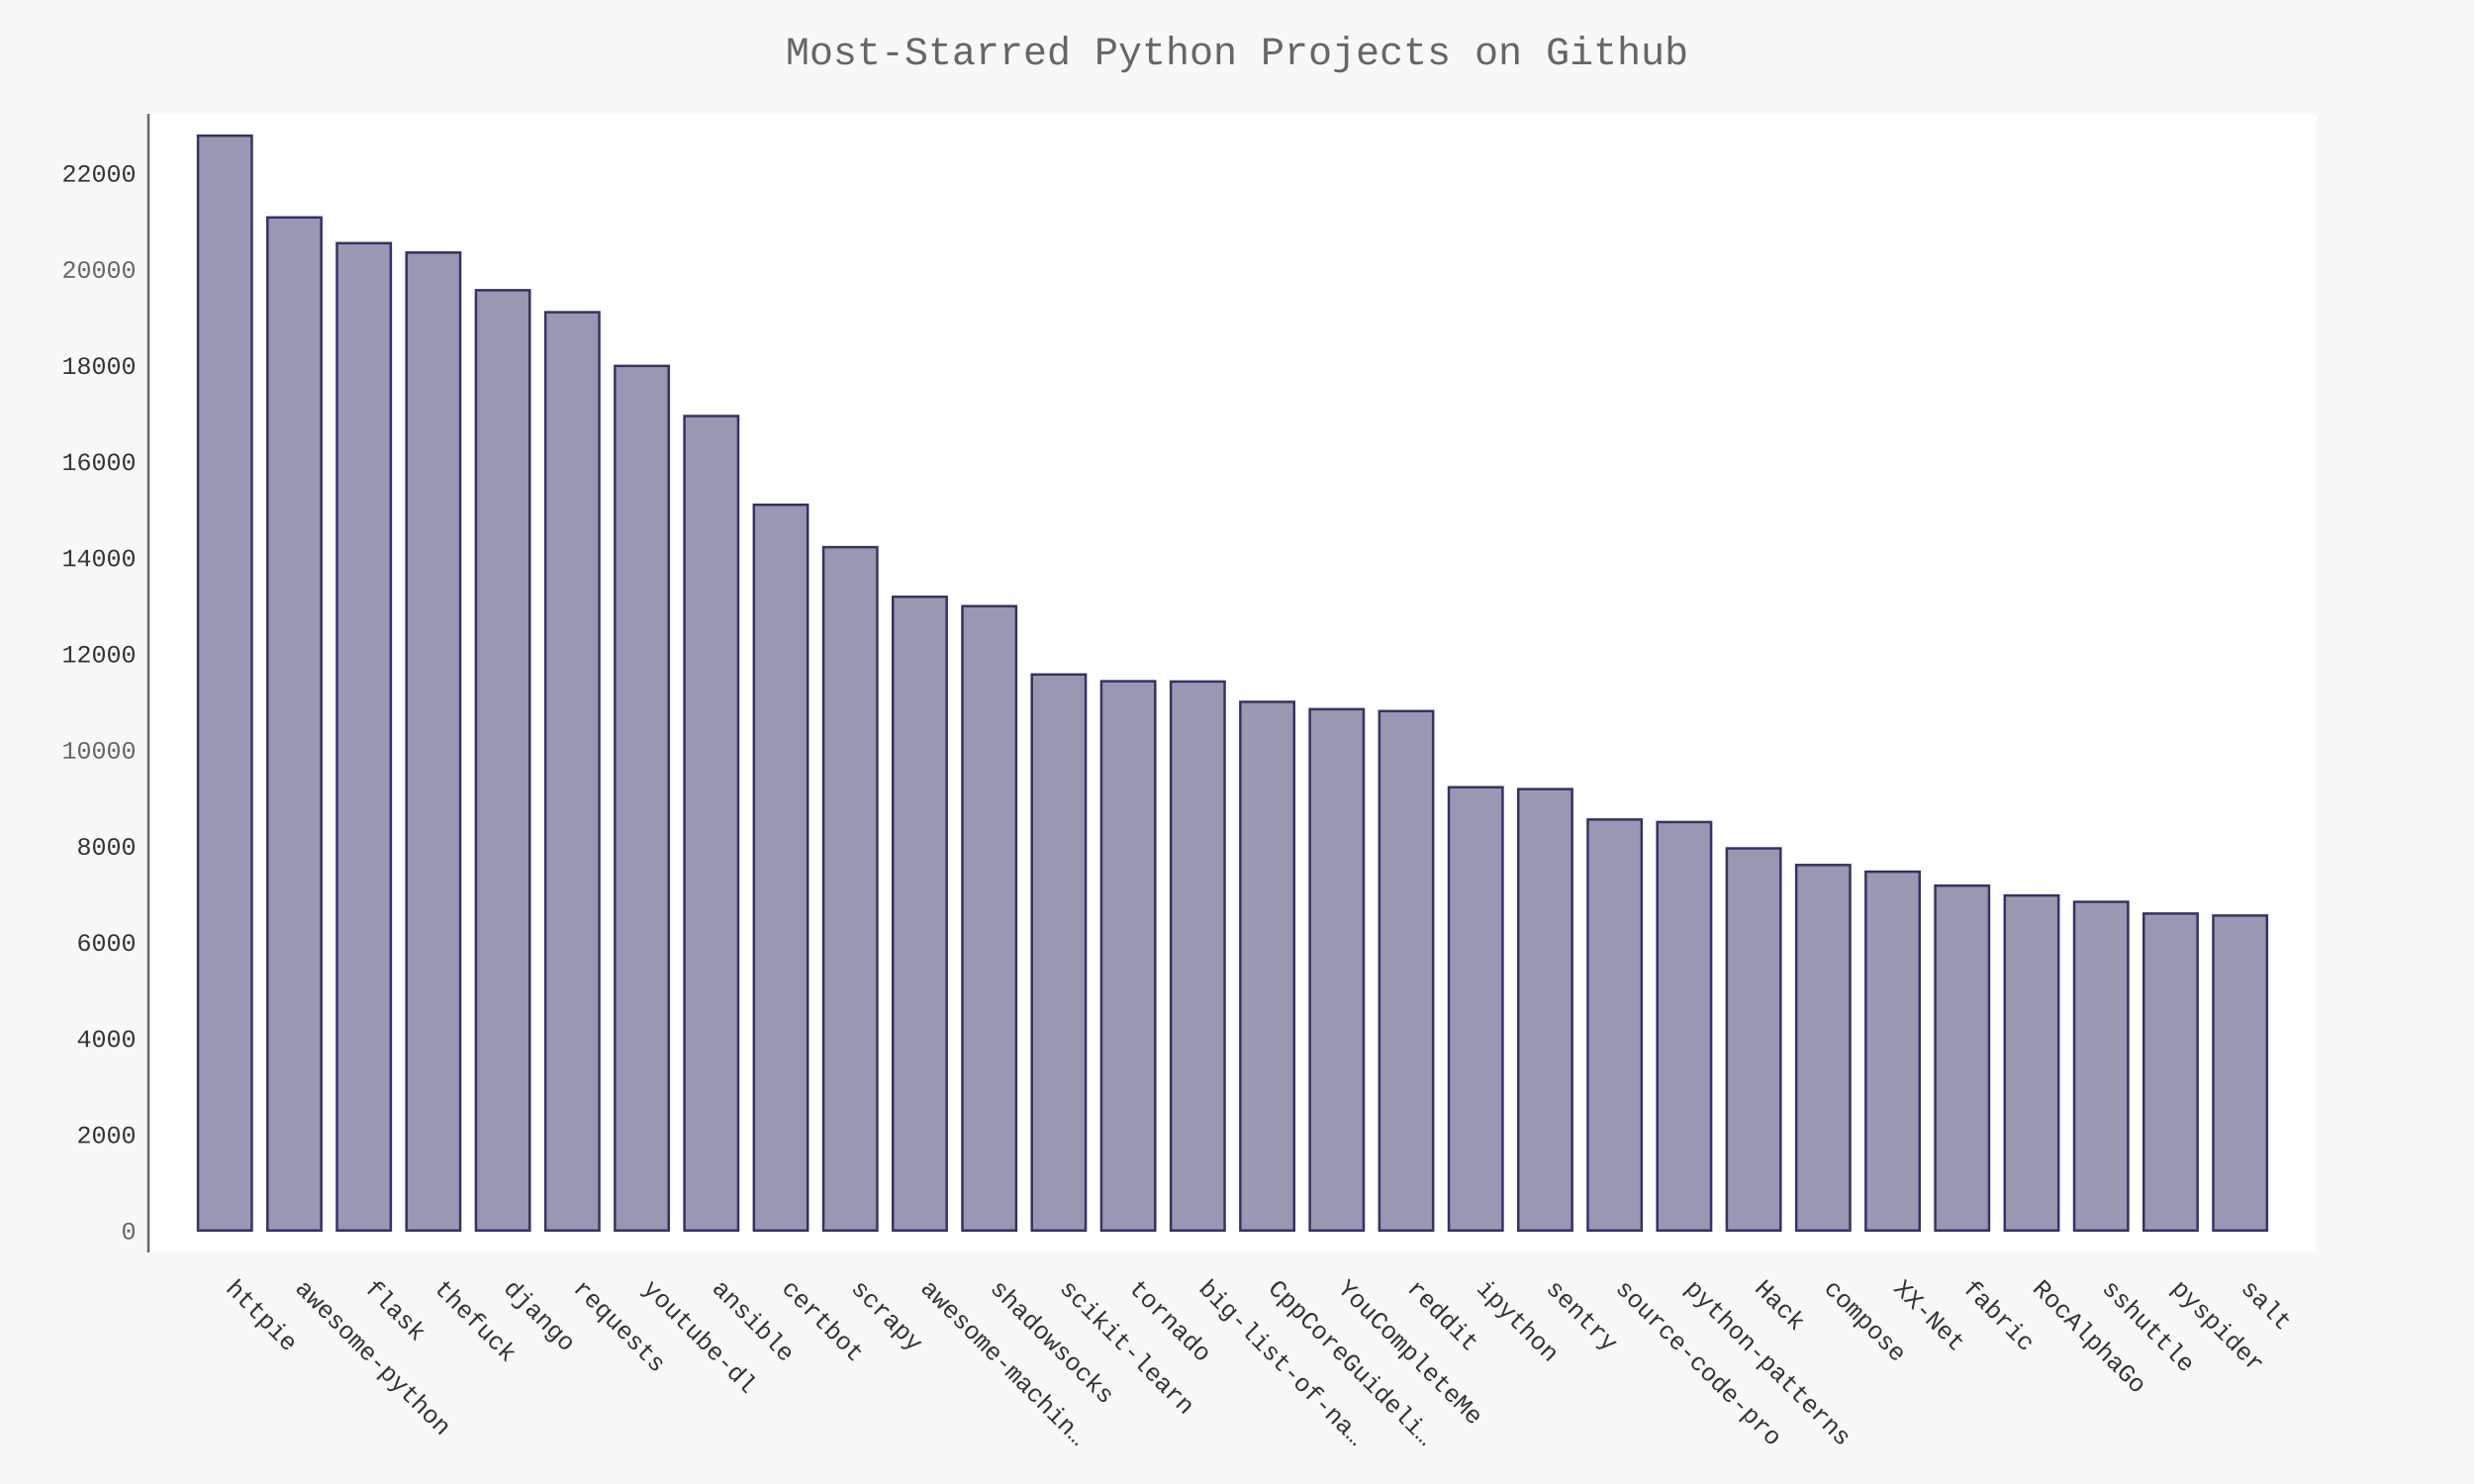
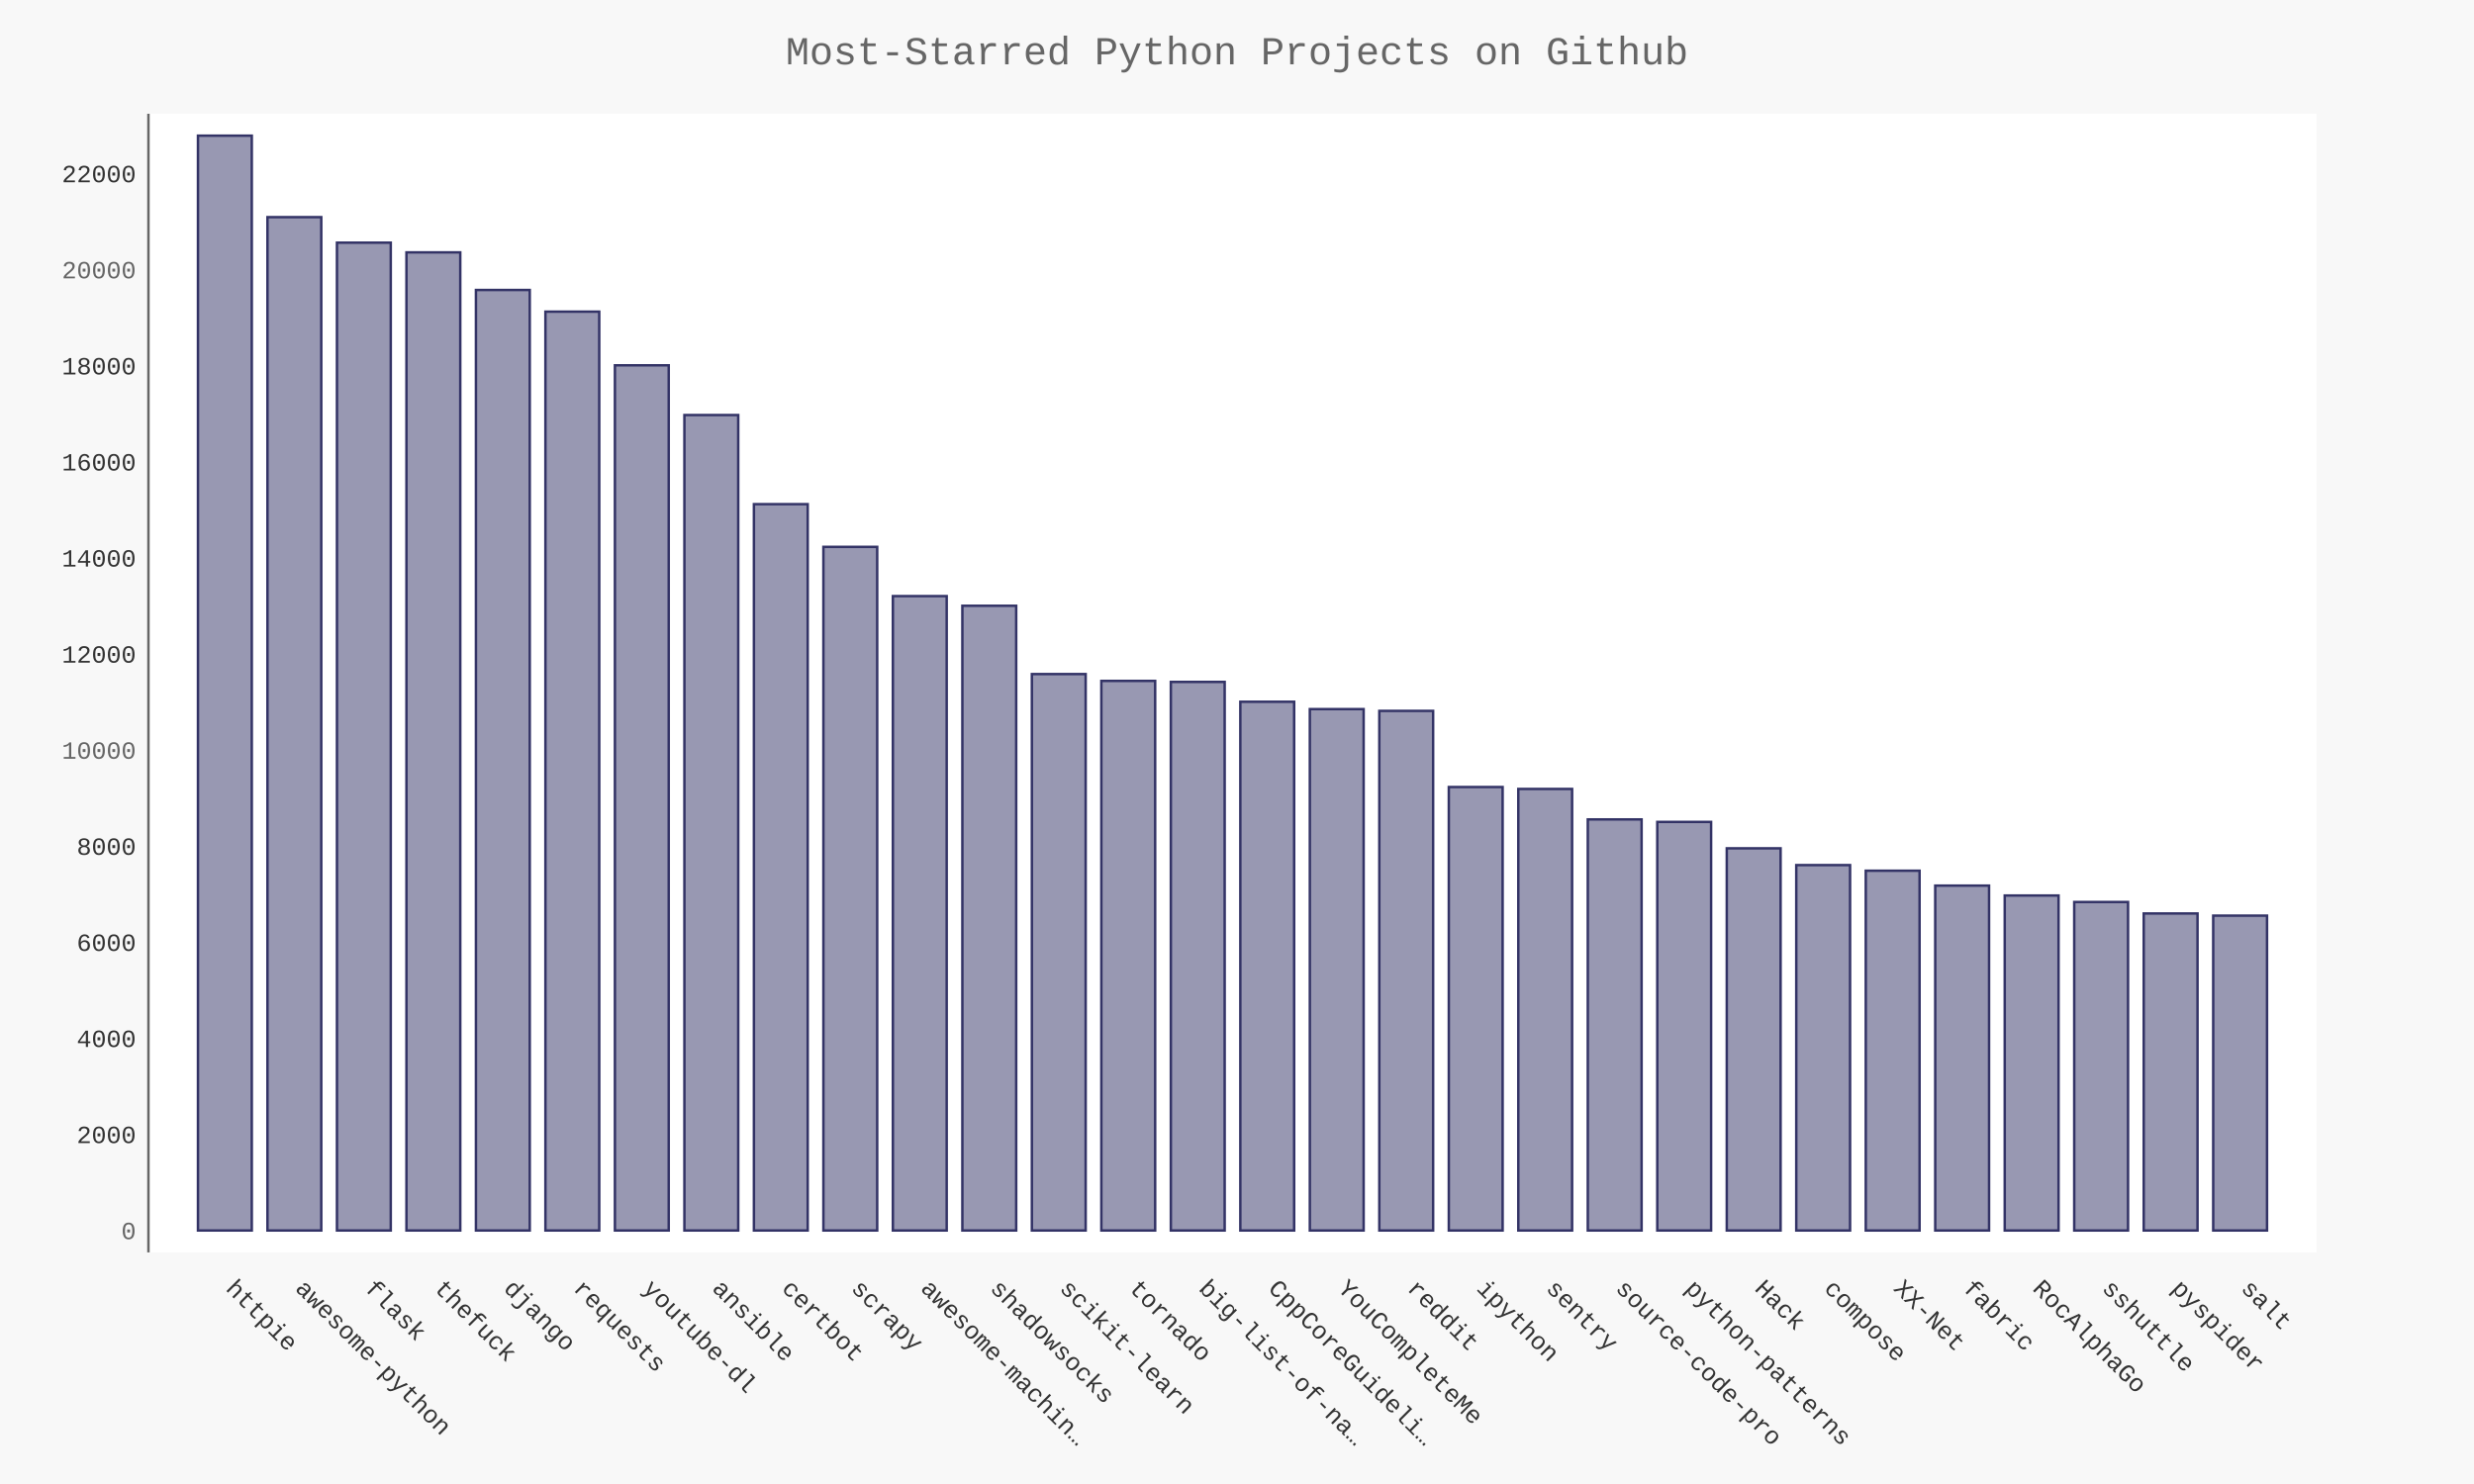
- <svg xmlns="http://www.w3.org/2000/svg" class="pygal-chart" id="chart-926b1347-e1c2-45d1-b298-cb4df4e9b772" viewBox="0 0 1000 600">
+ <svg xmlns="http://www.w3.org/2000/svg" xmlns:xlink="http://www.w3.org/1999/xlink" class="pygal-chart" id="chart-f8072f7b-f436-4508-bd48-342a7fb17809" viewBox="0 0 1000 600">
  <defs>
-     <style type="text/css">#chart-926b1347-e1c2-45d1-b298-cb4df4e9b772{-webkit-user-select:none;-webkit-font-smoothing:antialiased;font-family:Consolas,"Liberation Mono",Menlo,Courier,monospace}#chart-926b1347-e1c2-45d1-b298-cb4df4e9b772 .title{font-family:Consolas,"Liberation Mono",Menlo,Courier,monospace;font-size:16px}#chart-926b1347-e1c2-45d1-b298-cb4df4e9b772 .legends .legend text{font-family:Consolas,"Liberation Mono",Menlo,Courier,monospace;font-size:14px}#chart-926b1347-e1c2-45d1-b298-cb4df4e9b772 .axis text{font-family:Consolas,"Liberation Mono",Menlo,Courier,monospace;font-size:10px}#chart-926b1347-e1c2-45d1-b298-cb4df4e9b772 .axis text.major{font-family:Consolas,"Liberation Mono",Menlo,Courier,monospace;font-size:10px}#chart-926b1347-e1c2-45d1-b298-cb4df4e9b772 .text-overlay text.value{font-family:Consolas,"Liberation Mono",Menlo,Courier,monospace;font-size:16px}#chart-926b1347-e1c2-45d1-b298-cb4df4e9b772 .text-overlay text.label{font-family:Consolas,"Liberation Mono",Menlo,Courier,monospace;font-size:10px}#chart-926b1347-e1c2-45d1-b298-cb4df4e9b772 .tooltip{font-family:Consolas,"Liberation Mono",Menlo,Courier,monospace;font-size:14px}#chart-926b1347-e1c2-45d1-b298-cb4df4e9b772 text.no_data{font-family:Consolas,"Liberation Mono",Menlo,Courier,monospace;font-size:64px}
- #chart-926b1347-e1c2-45d1-b298-cb4df4e9b772{background-color:#f8f8f8}#chart-926b1347-e1c2-45d1-b298-cb4df4e9b772 path,#chart-926b1347-e1c2-45d1-b298-cb4df4e9b772 line,#chart-926b1347-e1c2-45d1-b298-cb4df4e9b772 rect,#chart-926b1347-e1c2-45d1-b298-cb4df4e9b772 circle{-webkit-transition:250ms ease-in;-moz-transition:250ms ease-in;transition:250ms ease-in}#chart-926b1347-e1c2-45d1-b298-cb4df4e9b772 .graph &gt; .background{fill:#f8f8f8}#chart-926b1347-e1c2-45d1-b298-cb4df4e9b772 .plot &gt; .background{fill:#ffffff}#chart-926b1347-e1c2-45d1-b298-cb4df4e9b772 .graph{fill:#333}#chart-926b1347-e1c2-45d1-b298-cb4df4e9b772 text.no_data{fill:#666}#chart-926b1347-e1c2-45d1-b298-cb4df4e9b772 .title{fill:#666}#chart-926b1347-e1c2-45d1-b298-cb4df4e9b772 .legends .legend text{fill:#333}#chart-926b1347-e1c2-45d1-b298-cb4df4e9b772 .legends .legend:hover text{fill:#666}#chart-926b1347-e1c2-45d1-b298-cb4df4e9b772 .axis .line{stroke:#666}#chart-926b1347-e1c2-45d1-b298-cb4df4e9b772 .axis .guide.line{stroke:rgba(0,0,0,0.5)}#chart-926b1347-e1c2-45d1-b298-cb4df4e9b772 .axis .major.line{stroke:#333}#chart-926b1347-e1c2-45d1-b298-cb4df4e9b772 .axis text.major{fill:#666}#chart-926b1347-e1c2-45d1-b298-cb4df4e9b772 .axis.y .guides:hover .guide.line,#chart-926b1347-e1c2-45d1-b298-cb4df4e9b772 .line-graph .axis.x .guides:hover .guide.line,#chart-926b1347-e1c2-45d1-b298-cb4df4e9b772 .stackedline-graph .axis.x .guides:hover .guide.line,#chart-926b1347-e1c2-45d1-b298-cb4df4e9b772 .xy-graph .axis.x .guides:hover .guide.line{stroke:#666}#chart-926b1347-e1c2-45d1-b298-cb4df4e9b772 .axis .guides:hover text{fill:#666}#chart-926b1347-e1c2-45d1-b298-cb4df4e9b772 .reactive{fill-opacity:.5}#chart-926b1347-e1c2-45d1-b298-cb4df4e9b772 .ci{stroke:#333}#chart-926b1347-e1c2-45d1-b298-cb4df4e9b772 .reactive.active,#chart-926b1347-e1c2-45d1-b298-cb4df4e9b772 .active .reactive{fill-opacity:.9;stroke-width:4}#chart-926b1347-e1c2-45d1-b298-cb4df4e9b772 .ci .reactive.active{stroke-width:1.5}#chart-926b1347-e1c2-45d1-b298-cb4df4e9b772 .series text{fill:#666}#chart-926b1347-e1c2-45d1-b298-cb4df4e9b772 .tooltip rect{fill:#ffffff;stroke:#666;-webkit-transition:opacity 250ms ease-in;-moz-transition:opacity 250ms ease-in;transition:opacity 250ms ease-in}#chart-926b1347-e1c2-45d1-b298-cb4df4e9b772 .tooltip .label{fill:#333}#chart-926b1347-e1c2-45d1-b298-cb4df4e9b772 .tooltip .label{fill:#333}#chart-926b1347-e1c2-45d1-b298-cb4df4e9b772 .tooltip .legend{font-size:.8em;fill:rgba(0,0,0,0.5)}#chart-926b1347-e1c2-45d1-b298-cb4df4e9b772 .tooltip .x_label{font-size:.6em;fill:#666}#chart-926b1347-e1c2-45d1-b298-cb4df4e9b772 .tooltip .xlink{font-size:.5em;text-decoration:underline}#chart-926b1347-e1c2-45d1-b298-cb4df4e9b772 .tooltip .value{font-size:1.5em}#chart-926b1347-e1c2-45d1-b298-cb4df4e9b772 .bound{font-size:.5em}#chart-926b1347-e1c2-45d1-b298-cb4df4e9b772 .max-value{font-size:.75em;fill:rgba(0,0,0,0.5)}#chart-926b1347-e1c2-45d1-b298-cb4df4e9b772 .map-element{fill:#ffffff;stroke:rgba(0,0,0,0.5) !important}#chart-926b1347-e1c2-45d1-b298-cb4df4e9b772 .map-element .reactive{fill-opacity:inherit}#chart-926b1347-e1c2-45d1-b298-cb4df4e9b772 .color-0,#chart-926b1347-e1c2-45d1-b298-cb4df4e9b772 .color-0 a:visited{stroke:#333366;fill:#333366}#chart-926b1347-e1c2-45d1-b298-cb4df4e9b772 .text-overlay .color-0 text{fill:black}
- #chart-926b1347-e1c2-45d1-b298-cb4df4e9b772 text.no_data{text-anchor:middle}#chart-926b1347-e1c2-45d1-b298-cb4df4e9b772 .guide.line{fill:none}#chart-926b1347-e1c2-45d1-b298-cb4df4e9b772 .centered{text-anchor:middle}#chart-926b1347-e1c2-45d1-b298-cb4df4e9b772 .title{text-anchor:middle}#chart-926b1347-e1c2-45d1-b298-cb4df4e9b772 .legends .legend text{fill-opacity:1}#chart-926b1347-e1c2-45d1-b298-cb4df4e9b772 .axis.x text{text-anchor:middle}#chart-926b1347-e1c2-45d1-b298-cb4df4e9b772 .axis.x:not(.web) text[transform]{text-anchor:start}#chart-926b1347-e1c2-45d1-b298-cb4df4e9b772 .axis.x:not(.web) text[transform].backwards{text-anchor:end}#chart-926b1347-e1c2-45d1-b298-cb4df4e9b772 .axis.y text{text-anchor:end}#chart-926b1347-e1c2-45d1-b298-cb4df4e9b772 .axis.y text[transform].backwards{text-anchor:start}#chart-926b1347-e1c2-45d1-b298-cb4df4e9b772 .axis.y2 text{text-anchor:start}#chart-926b1347-e1c2-45d1-b298-cb4df4e9b772 .axis.y2 text[transform].backwards{text-anchor:end}#chart-926b1347-e1c2-45d1-b298-cb4df4e9b772 .axis .guide.line{stroke-dasharray:4,4}#chart-926b1347-e1c2-45d1-b298-cb4df4e9b772 .axis .major.guide.line{stroke-dasharray:6,6}#chart-926b1347-e1c2-45d1-b298-cb4df4e9b772 .horizontal .axis.y .guide.line,#chart-926b1347-e1c2-45d1-b298-cb4df4e9b772 .horizontal .axis.y2 .guide.line,#chart-926b1347-e1c2-45d1-b298-cb4df4e9b772 .vertical .axis.x .guide.line{opacity:0}#chart-926b1347-e1c2-45d1-b298-cb4df4e9b772 .horizontal .axis.always_show .guide.line,#chart-926b1347-e1c2-45d1-b298-cb4df4e9b772 .vertical .axis.always_show .guide.line{opacity:1 !important}#chart-926b1347-e1c2-45d1-b298-cb4df4e9b772 .axis.y .guides:hover .guide.line,#chart-926b1347-e1c2-45d1-b298-cb4df4e9b772 .axis.y2 .guides:hover .guide.line,#chart-926b1347-e1c2-45d1-b298-cb4df4e9b772 .axis.x .guides:hover .guide.line{opacity:1}#chart-926b1347-e1c2-45d1-b298-cb4df4e9b772 .axis .guides:hover text{opacity:1}#chart-926b1347-e1c2-45d1-b298-cb4df4e9b772 .nofill{fill:none}#chart-926b1347-e1c2-45d1-b298-cb4df4e9b772 .subtle-fill{fill-opacity:.2}#chart-926b1347-e1c2-45d1-b298-cb4df4e9b772 .dot{stroke-width:1px;fill-opacity:1}#chart-926b1347-e1c2-45d1-b298-cb4df4e9b772 .dot.active{stroke-width:5px}#chart-926b1347-e1c2-45d1-b298-cb4df4e9b772 .dot.negative{fill:transparent}#chart-926b1347-e1c2-45d1-b298-cb4df4e9b772 text,#chart-926b1347-e1c2-45d1-b298-cb4df4e9b772 tspan{stroke:none !important}#chart-926b1347-e1c2-45d1-b298-cb4df4e9b772 .series text.active{opacity:1}#chart-926b1347-e1c2-45d1-b298-cb4df4e9b772 .tooltip rect{fill-opacity:.95;stroke-width:.5}#chart-926b1347-e1c2-45d1-b298-cb4df4e9b772 .tooltip text{fill-opacity:1}#chart-926b1347-e1c2-45d1-b298-cb4df4e9b772 .showable{visibility:hidden}#chart-926b1347-e1c2-45d1-b298-cb4df4e9b772 .showable.shown{visibility:visible}#chart-926b1347-e1c2-45d1-b298-cb4df4e9b772 .gauge-background{fill:rgba(229,229,229,1);stroke:none}#chart-926b1347-e1c2-45d1-b298-cb4df4e9b772 .bg-lines{stroke:#f8f8f8;stroke-width:2px}</style>
+     <style type="text/css">#chart-f8072f7b-f436-4508-bd48-342a7fb17809{-webkit-user-select:none;-webkit-font-smoothing:antialiased;font-family:Consolas,"Liberation Mono",Menlo,Courier,monospace}#chart-f8072f7b-f436-4508-bd48-342a7fb17809 .title{font-family:Consolas,"Liberation Mono",Menlo,Courier,monospace;font-size:16px}#chart-f8072f7b-f436-4508-bd48-342a7fb17809 .legends .legend text{font-family:Consolas,"Liberation Mono",Menlo,Courier,monospace;font-size:14px}#chart-f8072f7b-f436-4508-bd48-342a7fb17809 .axis text{font-family:Consolas,"Liberation Mono",Menlo,Courier,monospace;font-size:10px}#chart-f8072f7b-f436-4508-bd48-342a7fb17809 .axis text.major{font-family:Consolas,"Liberation Mono",Menlo,Courier,monospace;font-size:10px}#chart-f8072f7b-f436-4508-bd48-342a7fb17809 .text-overlay text.value{font-family:Consolas,"Liberation Mono",Menlo,Courier,monospace;font-size:16px}#chart-f8072f7b-f436-4508-bd48-342a7fb17809 .text-overlay text.label{font-family:Consolas,"Liberation Mono",Menlo,Courier,monospace;font-size:10px}#chart-f8072f7b-f436-4508-bd48-342a7fb17809 .tooltip{font-family:Consolas,"Liberation Mono",Menlo,Courier,monospace;font-size:14px}#chart-f8072f7b-f436-4508-bd48-342a7fb17809 text.no_data{font-family:Consolas,"Liberation Mono",Menlo,Courier,monospace;font-size:64px}
+ #chart-f8072f7b-f436-4508-bd48-342a7fb17809{background-color:#f8f8f8}#chart-f8072f7b-f436-4508-bd48-342a7fb17809 path,#chart-f8072f7b-f436-4508-bd48-342a7fb17809 line,#chart-f8072f7b-f436-4508-bd48-342a7fb17809 rect,#chart-f8072f7b-f436-4508-bd48-342a7fb17809 circle{-webkit-transition:250ms ease-in;-moz-transition:250ms ease-in;transition:250ms ease-in}#chart-f8072f7b-f436-4508-bd48-342a7fb17809 .graph &gt; .background{fill:#f8f8f8}#chart-f8072f7b-f436-4508-bd48-342a7fb17809 .plot &gt; .background{fill:#ffffff}#chart-f8072f7b-f436-4508-bd48-342a7fb17809 .graph{fill:#333}#chart-f8072f7b-f436-4508-bd48-342a7fb17809 text.no_data{fill:#666}#chart-f8072f7b-f436-4508-bd48-342a7fb17809 .title{fill:#666}#chart-f8072f7b-f436-4508-bd48-342a7fb17809 .legends .legend text{fill:#333}#chart-f8072f7b-f436-4508-bd48-342a7fb17809 .legends .legend:hover text{fill:#666}#chart-f8072f7b-f436-4508-bd48-342a7fb17809 .axis .line{stroke:#666}#chart-f8072f7b-f436-4508-bd48-342a7fb17809 .axis .guide.line{stroke:rgba(0,0,0,0.5)}#chart-f8072f7b-f436-4508-bd48-342a7fb17809 .axis .major.line{stroke:#333}#chart-f8072f7b-f436-4508-bd48-342a7fb17809 .axis text.major{fill:#666}#chart-f8072f7b-f436-4508-bd48-342a7fb17809 .axis.y .guides:hover .guide.line,#chart-f8072f7b-f436-4508-bd48-342a7fb17809 .line-graph .axis.x .guides:hover .guide.line,#chart-f8072f7b-f436-4508-bd48-342a7fb17809 .stackedline-graph .axis.x .guides:hover .guide.line,#chart-f8072f7b-f436-4508-bd48-342a7fb17809 .xy-graph .axis.x .guides:hover .guide.line{stroke:#666}#chart-f8072f7b-f436-4508-bd48-342a7fb17809 .axis .guides:hover text{fill:#666}#chart-f8072f7b-f436-4508-bd48-342a7fb17809 .reactive{fill-opacity:.5}#chart-f8072f7b-f436-4508-bd48-342a7fb17809 .ci{stroke:#333}#chart-f8072f7b-f436-4508-bd48-342a7fb17809 .reactive.active,#chart-f8072f7b-f436-4508-bd48-342a7fb17809 .active .reactive{fill-opacity:.9;stroke-width:4}#chart-f8072f7b-f436-4508-bd48-342a7fb17809 .ci .reactive.active{stroke-width:1.5}#chart-f8072f7b-f436-4508-bd48-342a7fb17809 .series text{fill:#666}#chart-f8072f7b-f436-4508-bd48-342a7fb17809 .tooltip rect{fill:#ffffff;stroke:#666;-webkit-transition:opacity 250ms ease-in;-moz-transition:opacity 250ms ease-in;transition:opacity 250ms ease-in}#chart-f8072f7b-f436-4508-bd48-342a7fb17809 .tooltip .label{fill:#333}#chart-f8072f7b-f436-4508-bd48-342a7fb17809 .tooltip .label{fill:#333}#chart-f8072f7b-f436-4508-bd48-342a7fb17809 .tooltip .legend{font-size:.8em;fill:rgba(0,0,0,0.5)}#chart-f8072f7b-f436-4508-bd48-342a7fb17809 .tooltip .x_label{font-size:.6em;fill:#666}#chart-f8072f7b-f436-4508-bd48-342a7fb17809 .tooltip .xlink{font-size:.5em;text-decoration:underline}#chart-f8072f7b-f436-4508-bd48-342a7fb17809 .tooltip .value{font-size:1.5em}#chart-f8072f7b-f436-4508-bd48-342a7fb17809 .bound{font-size:.5em}#chart-f8072f7b-f436-4508-bd48-342a7fb17809 .max-value{font-size:.75em;fill:rgba(0,0,0,0.5)}#chart-f8072f7b-f436-4508-bd48-342a7fb17809 .map-element{fill:#ffffff;stroke:rgba(0,0,0,0.5) !important}#chart-f8072f7b-f436-4508-bd48-342a7fb17809 .map-element .reactive{fill-opacity:inherit}#chart-f8072f7b-f436-4508-bd48-342a7fb17809 .color-0,#chart-f8072f7b-f436-4508-bd48-342a7fb17809 .color-0 a:visited{stroke:#333366;fill:#333366}#chart-f8072f7b-f436-4508-bd48-342a7fb17809 .text-overlay .color-0 text{fill:black}
+ #chart-f8072f7b-f436-4508-bd48-342a7fb17809 text.no_data{text-anchor:middle}#chart-f8072f7b-f436-4508-bd48-342a7fb17809 .guide.line{fill:none}#chart-f8072f7b-f436-4508-bd48-342a7fb17809 .centered{text-anchor:middle}#chart-f8072f7b-f436-4508-bd48-342a7fb17809 .title{text-anchor:middle}#chart-f8072f7b-f436-4508-bd48-342a7fb17809 .legends .legend text{fill-opacity:1}#chart-f8072f7b-f436-4508-bd48-342a7fb17809 .axis.x text{text-anchor:middle}#chart-f8072f7b-f436-4508-bd48-342a7fb17809 .axis.x:not(.web) text[transform]{text-anchor:start}#chart-f8072f7b-f436-4508-bd48-342a7fb17809 .axis.x:not(.web) text[transform].backwards{text-anchor:end}#chart-f8072f7b-f436-4508-bd48-342a7fb17809 .axis.y text{text-anchor:end}#chart-f8072f7b-f436-4508-bd48-342a7fb17809 .axis.y text[transform].backwards{text-anchor:start}#chart-f8072f7b-f436-4508-bd48-342a7fb17809 .axis.y2 text{text-anchor:start}#chart-f8072f7b-f436-4508-bd48-342a7fb17809 .axis.y2 text[transform].backwards{text-anchor:end}#chart-f8072f7b-f436-4508-bd48-342a7fb17809 .axis .guide.line{stroke-dasharray:4,4}#chart-f8072f7b-f436-4508-bd48-342a7fb17809 .axis .major.guide.line{stroke-dasharray:6,6}#chart-f8072f7b-f436-4508-bd48-342a7fb17809 .horizontal .axis.y .guide.line,#chart-f8072f7b-f436-4508-bd48-342a7fb17809 .horizontal .axis.y2 .guide.line,#chart-f8072f7b-f436-4508-bd48-342a7fb17809 .vertical .axis.x .guide.line{opacity:0}#chart-f8072f7b-f436-4508-bd48-342a7fb17809 .horizontal .axis.always_show .guide.line,#chart-f8072f7b-f436-4508-bd48-342a7fb17809 .vertical .axis.always_show .guide.line{opacity:1 !important}#chart-f8072f7b-f436-4508-bd48-342a7fb17809 .axis.y .guides:hover .guide.line,#chart-f8072f7b-f436-4508-bd48-342a7fb17809 .axis.y2 .guides:hover .guide.line,#chart-f8072f7b-f436-4508-bd48-342a7fb17809 .axis.x .guides:hover .guide.line{opacity:1}#chart-f8072f7b-f436-4508-bd48-342a7fb17809 .axis .guides:hover text{opacity:1}#chart-f8072f7b-f436-4508-bd48-342a7fb17809 .nofill{fill:none}#chart-f8072f7b-f436-4508-bd48-342a7fb17809 .subtle-fill{fill-opacity:.2}#chart-f8072f7b-f436-4508-bd48-342a7fb17809 .dot{stroke-width:1px;fill-opacity:1}#chart-f8072f7b-f436-4508-bd48-342a7fb17809 .dot.active{stroke-width:5px}#chart-f8072f7b-f436-4508-bd48-342a7fb17809 .dot.negative{fill:transparent}#chart-f8072f7b-f436-4508-bd48-342a7fb17809 text,#chart-f8072f7b-f436-4508-bd48-342a7fb17809 tspan{stroke:none !important}#chart-f8072f7b-f436-4508-bd48-342a7fb17809 .series text.active{opacity:1}#chart-f8072f7b-f436-4508-bd48-342a7fb17809 .tooltip rect{fill-opacity:.95;stroke-width:.5}#chart-f8072f7b-f436-4508-bd48-342a7fb17809 .tooltip text{fill-opacity:1}#chart-f8072f7b-f436-4508-bd48-342a7fb17809 .showable{visibility:hidden}#chart-f8072f7b-f436-4508-bd48-342a7fb17809 .showable.shown{visibility:visible}#chart-f8072f7b-f436-4508-bd48-342a7fb17809 .gauge-background{fill:rgba(229,229,229,1);stroke:none}#chart-f8072f7b-f436-4508-bd48-342a7fb17809 .bg-lines{stroke:#f8f8f8;stroke-width:2px}</style>
  </defs>
  <g class="graph bar-graph vertical">
    <rect class="background" height="600" width="1000" x="0" y="0" />
    <g class="plot" transform="translate(60, 46)">
      <rect class="background" height="460.36" width="876.36" x="0" y="0" />
      <g class="axis y">
        <g class="guides">
          <text class="major" x="-5" y="455.007">0</text>
        </g>
        <g class="guides">
-           <text class="" x="-5" y="416.139">2000</text>
-         </g>
-         <g class="guides">
-           <text class="" x="-5" y="377.27">4000</text>
-         </g>
-         <g class="guides">
-           <text class="" x="-5" y="338.402">6000</text>
-         </g>
-         <g class="guides">
-           <text class="" x="-5" y="299.533">8000</text>
-         </g>
-         <g class="guides">
-           <text class="major" x="-5" y="260.665">10000</text>
-         </g>
-         <g class="guides">
-           <text class="" x="-5" y="221.796">12000</text>
-         </g>
-         <g class="guides">
-           <text class="" x="-5" y="182.928">14000</text>
-         </g>
-         <g class="guides">
-           <text class="" x="-5" y="144.059">16000</text>
-         </g>
-         <g class="guides">
-           <text class="" x="-5" y="105.191">18000</text>
-         </g>
-         <g class="guides">
-           <text class="major" x="-5" y="66.322">20000</text>
-         </g>
-         <g class="guides">
-           <text class="" x="-5" y="27.454">22000</text>
+           <text class="" x="-5" y="416.159">2000</text>
+         </g>
+         <g class="guides">
+           <text class="" x="-5" y="377.311">4000</text>
+         </g>
+         <g class="guides">
+           <text class="" x="-5" y="338.463">6000</text>
+         </g>
+         <g class="guides">
+           <text class="" x="-5" y="299.615">8000</text>
+         </g>
+         <g class="guides">
+           <text class="major" x="-5" y="260.767">10000</text>
+         </g>
+         <g class="guides">
+           <text class="" x="-5" y="221.919">12000</text>
+         </g>
+         <g class="guides">
+           <text class="" x="-5" y="183.071">14000</text>
+         </g>
+         <g class="guides">
+           <text class="" x="-5" y="144.223">16000</text>
+         </g>
+         <g class="guides">
+           <text class="" x="-5" y="105.375">18000</text>
+         </g>
+         <g class="guides">
+           <text class="major" x="-5" y="66.527">20000</text>
+         </g>
+         <g class="guides">
+           <text class="" x="-5" y="27.679">22000</text>
        </g>
      </g>
      <g class="axis x">
        <path class="line" d="M0 0 v460.36" />
        <g class="guides">
          <path class="guide line" d="M30.897 0 v460.36" />
          <text class="" transform="rotate(45 30.89732 475.3604)" x="30.897" y="475.36">httpie</text>
        </g>
        <g class="guides">
          <path class="guide line" d="M58.986 0 v460.36" />
          <text class="" transform="rotate(45 58.9858 475.3604)" x="58.986" y="475.36">awesome-python</text>
        </g>
        <g class="guides">
          <path class="guide line" d="M87.074 0 v460.36" />
          <text class="" transform="rotate(45 87.07427 475.3604)" x="87.074" y="475.36">flask</text>
        </g>
        <g class="guides">
          <path class="guide line" d="M115.163 0 v460.36" />
          <text class="" transform="rotate(45 115.1627 475.3604)" x="115.163" y="475.36">thefuck</text>
        </g>
        <g class="guides">
          <path class="guide line" d="M143.251 0 v460.36" />
          <text class="" transform="rotate(45 143.2512 475.3604)" x="143.251" y="475.36">django</text>
        </g>
        <g class="guides">
          <path class="guide line" d="M171.34 0 v460.36" />
          <text class="" transform="rotate(45 171.3397 475.3604)" x="171.34" y="475.36">requests</text>
        </g>
        <g class="guides">
          <path class="guide line" d="M199.428 0 v460.36" />
          <text class="" transform="rotate(45 199.4282 475.3604)" x="199.428" y="475.36">youtube-dl</text>
        </g>
        <g class="guides">
          <path class="guide line" d="M227.517 0 v460.36" />
          <text class="" transform="rotate(45 227.5166 475.3604)" x="227.517" y="475.36">ansible</text>
        </g>
        <g class="guides">
          <path class="guide line" d="M255.605 0 v460.36" />
          <text class="" transform="rotate(45 255.6051 475.3604)" x="255.605" y="475.36">certbot</text>
        </g>
        <g class="guides">
          <path class="guide line" d="M283.694 0 v460.36" />
          <text class="" transform="rotate(45 283.6936 475.3604)" x="283.694" y="475.36">scrapy</text>
        </g>
        <g class="guides">
          <path class="guide line" d="M311.782 0 v460.36" />
          <text class="" transform="rotate(45 311.7821 475.3604)" x="311.782" y="475.36">awesome-machin…</text>
        </g>
        <g class="guides">
          <path class="guide line" d="M339.871 0 v460.36" />
          <text class="" transform="rotate(45 339.8705 475.3604)" x="339.871" y="475.36">shadowsocks</text>
        </g>
        <g class="guides">
          <path class="guide line" d="M367.959 0 v460.36" />
          <text class="" transform="rotate(45 367.959 475.3604)" x="367.959" y="475.36">scikit-learn</text>
        </g>
        <g class="guides">
          <path class="guide line" d="M396.047 0 v460.36" />
          <text class="" transform="rotate(45 396.0475 475.3604)" x="396.047" y="475.36">tornado</text>
        </g>
        <g class="guides">
          <path class="guide line" d="M424.136 0 v460.36" />
          <text class="" transform="rotate(45 424.136 475.3604)" x="424.136" y="475.36">big-list-of-na…</text>
        </g>
        <g class="guides">
          <path class="guide line" d="M452.224 0 v460.36" />
          <text class="" transform="rotate(45 452.2244 475.3604)" x="452.224" y="475.36">CppCoreGuideli…</text>
        </g>
        <g class="guides">
          <path class="guide line" d="M480.313 0 v460.36" />
          <text class="" transform="rotate(45 480.3129 475.3604)" x="480.313" y="475.36">YouCompleteMe</text>
        </g>
        <g class="guides">
          <path class="guide line" d="M508.401 0 v460.36" />
          <text class="" transform="rotate(45 508.4014 475.3604)" x="508.401" y="475.36">reddit</text>
        </g>
        <g class="guides">
          <path class="guide line" d="M536.49 0 v460.36" />
          <text class="" transform="rotate(45 536.4899 475.3604)" x="536.49" y="475.36">ipython</text>
        </g>
        <g class="guides">
          <path class="guide line" d="M564.578 0 v460.36" />
          <text class="" transform="rotate(45 564.5783 475.3604)" x="564.578" y="475.36">sentry</text>
        </g>
        <g class="guides">
          <path class="guide line" d="M592.667 0 v460.36" />
          <text class="" transform="rotate(45 592.6668 475.3604)" x="592.667" y="475.36">source-code-pro</text>
        </g>
        <g class="guides">
          <path class="guide line" d="M620.755 0 v460.36" />
          <text class="" transform="rotate(45 620.7553 475.3604)" x="620.755" y="475.36">python-patterns</text>
        </g>
        <g class="guides">
          <path class="guide line" d="M648.844 0 v460.36" />
          <text class="" transform="rotate(45 648.8438 475.3604)" x="648.844" y="475.36">Hack</text>
        </g>
        <g class="guides">
          <path class="guide line" d="M676.932 0 v460.36" />
          <text class="" transform="rotate(45 676.9322 475.3604)" x="676.932" y="475.36">compose</text>
        </g>
        <g class="guides">
          <path class="guide line" d="M705.021 0 v460.36" />
          <text class="" transform="rotate(45 705.0207 475.3604)" x="705.021" y="475.36">XX-Net</text>
        </g>
        <g class="guides">
          <path class="guide line" d="M733.109 0 v460.36" />
          <text class="" transform="rotate(45 733.1092 475.3604)" x="733.109" y="475.36">fabric</text>
        </g>
        <g class="guides">
          <path class="guide line" d="M761.198 0 v460.36" />
          <text class="" transform="rotate(45 761.1976 475.3604)" x="761.198" y="475.36">RocAlphaGo</text>
        </g>
        <g class="guides">
          <path class="guide line" d="M789.286 0 v460.36" />
          <text class="" transform="rotate(45 789.2861 475.3604)" x="789.286" y="475.36">sshuttle</text>
        </g>
        <g class="guides">
          <path class="guide line" d="M817.375 0 v460.36" />
          <text class="" transform="rotate(45 817.3746 475.3604)" x="817.375" y="475.36">pyspider</text>
        </g>
        <g class="guides">
          <path class="guide line" d="M845.463 0 v460.36" />
          <text class="" transform="rotate(45 845.4631 475.3604)" x="845.463" y="475.36">salt</text>
        </g>
      </g>
      <g class="series serie-0 color-0">
        <g class="bars">
          <g class="bar">
-             <rect class="rect reactive tooltip-trigger" height="442.654" rx="0" ry="0" width="21.752" x="20.021" y="8.853" />
-           </g>
-           <g class="bar">
-             <rect class="rect reactive tooltip-trigger" height="409.597" rx="0" ry="0" width="21.752" x="48.11" y="41.911" />
-           </g>
-           <g class="bar">
-             <rect class="rect reactive tooltip-trigger" height="399.199" rx="0" ry="0" width="21.752" x="76.198" y="52.308" />
-           </g>
-           <g class="bar">
-             <rect class="rect reactive tooltip-trigger" height="395.39" rx="0" ry="0" width="21.752" x="104.287" y="56.117" />
-           </g>
-           <g class="bar">
-             <rect class="rect reactive tooltip-trigger" height="380.173" rx="0" ry="0" width="21.752" x="132.375" y="71.334" />
-           </g>
-           <g class="bar">
-             <rect class="rect reactive tooltip-trigger" height="371.272" rx="0" ry="0" width="21.752" x="160.464" y="80.235" />
-           </g>
-           <g class="bar">
-             <rect class="rect reactive tooltip-trigger" height="349.564" rx="0" ry="0" width="21.752" x="188.552" y="101.943" />
-           </g>
-           <g class="bar">
-             <rect class="rect reactive tooltip-trigger" height="329.294" rx="0" ry="0" width="21.752" x="216.641" y="122.213" />
-           </g>
-           <g class="bar">
-             <rect class="rect reactive tooltip-trigger" height="293.419" rx="0" ry="0" width="21.752" x="244.729" y="158.089" />
-           </g>
-           <g class="bar">
-             <rect class="rect reactive tooltip-trigger" height="276.277" rx="0" ry="0" width="21.752" x="272.818" y="175.23" />
-           </g>
-           <g class="bar">
-             <rect class="rect reactive tooltip-trigger" height="256.221" rx="0" ry="0" width="21.752" x="300.906" y="195.286" />
-           </g>
-           <g class="bar">
-             <rect class="rect reactive tooltip-trigger" height="252.432" rx="0" ry="0" width="21.752" x="328.995" y="199.076" />
-           </g>
-           <g class="bar">
-             <rect class="rect reactive tooltip-trigger" height="224.796" rx="0" ry="0" width="21.752" x="357.083" y="226.711" />
-           </g>
-           <g class="bar">
-             <rect class="rect reactive tooltip-trigger" height="222.075" rx="0" ry="0" width="21.752" x="385.172" y="229.432" />
-           </g>
-           <g class="bar">
-             <rect class="rect reactive tooltip-trigger" height="221.959" rx="0" ry="0" width="21.752" x="413.26" y="229.549" />
-           </g>
-           <g class="bar">
-             <rect class="rect reactive tooltip-trigger" height="213.738" rx="0" ry="0" width="21.752" x="441.349" y="237.769" />
-           </g>
-           <g class="bar">
-             <rect class="rect reactive tooltip-trigger" height="210.765" rx="0" ry="0" width="21.752" x="469.437" y="240.743" />
-           </g>
-           <g class="bar">
-             <rect class="rect reactive tooltip-trigger" height="210.007" rx="0" ry="0" width="21.752" x="497.526" y="241.501" />
-           </g>
-           <g class="bar">
-             <rect class="rect reactive tooltip-trigger" height="179.223" rx="0" ry="0" width="21.752" x="525.614" y="272.285" />
-           </g>
-           <g class="bar">
-             <rect class="rect reactive tooltip-trigger" height="178.465" rx="0" ry="0" width="21.752" x="553.702" y="273.042" />
-           </g>
-           <g class="bar">
-             <rect class="rect reactive tooltip-trigger" height="166.163" rx="0" ry="0" width="21.752" x="581.791" y="285.344" />
-           </g>
-           <g class="bar">
-             <rect class="rect reactive tooltip-trigger" height="165.133" rx="0" ry="0" width="21.752" x="609.879" y="286.374" />
-           </g>
-           <g class="bar">
-             <rect class="rect reactive tooltip-trigger" height="154.502" rx="0" ry="0" width="21.752" x="637.968" y="297.005" />
-           </g>
-           <g class="bar">
-             <rect class="rect reactive tooltip-trigger" height="147.778" rx="0" ry="0" width="21.752" x="666.056" y="303.729" />
-           </g>
-           <g class="bar">
-             <rect class="rect reactive tooltip-trigger" height="145.077" rx="0" ry="0" width="21.752" x="694.145" y="306.431" />
-           </g>
-           <g class="bar">
-             <rect class="rect reactive tooltip-trigger" height="139.421" rx="0" ry="0" width="21.752" x="722.233" y="312.086" />
-           </g>
-           <g class="bar">
-             <rect class="rect reactive tooltip-trigger" height="135.437" rx="0" ry="0" width="21.752" x="750.322" y="316.07" />
-           </g>
-           <g class="bar">
-             <rect class="rect reactive tooltip-trigger" height="132.872" rx="0" ry="0" width="21.752" x="778.41" y="318.635" />
-           </g>
-           <g class="bar">
-             <rect class="rect reactive tooltip-trigger" height="128.15" rx="0" ry="0" width="21.752" x="806.499" y="323.358" />
-           </g>
-           <g class="bar">
-             <rect class="rect reactive tooltip-trigger" height="127.333" rx="0" ry="0" width="21.752" x="834.587" y="324.174" />
+             <a target="_blank" xlink:href="https://github.com/jkbrzt/httpie">
+               <rect class="rect reactive tooltip-trigger" height="442.654" rx="0" ry="0" width="21.752" x="20.021" y="8.853" />
+             </a>
+           </g>
+           <g class="bar">
+             <a target="_blank" xlink:href="https://github.com/vinta/awesome-python">
+               <rect class="rect reactive tooltip-trigger" height="409.711" rx="0" ry="0" width="21.752" x="48.11" y="41.796" />
+             </a>
+           </g>
+           <g class="bar">
+             <a target="_blank" xlink:href="https://github.com/pallets/flask">
+               <rect class="rect reactive tooltip-trigger" height="399.397" rx="0" ry="0" width="21.752" x="76.198" y="52.11" />
+             </a>
+           </g>
+           <g class="bar">
+             <a target="_blank" xlink:href="https://github.com/nvbn/thefuck">
+               <rect class="rect reactive tooltip-trigger" height="395.473" rx="0" ry="0" width="21.752" x="104.287" y="56.034" />
+             </a>
+           </g>
+           <g class="bar">
+             <a target="_blank" xlink:href="https://github.com/django/django">
+               <rect class="rect reactive tooltip-trigger" height="380.264" rx="0" ry="0" width="21.752" x="132.375" y="71.243" />
+             </a>
+           </g>
+           <g class="bar">
+             <a target="_blank" xlink:href="https://github.com/kennethreitz/requests">
+               <rect class="rect reactive tooltip-trigger" height="371.504" rx="0" ry="0" width="21.752" x="160.464" y="80.003" />
+             </a>
+           </g>
+           <g class="bar">
+             <a target="_blank" xlink:href="https://github.com/rg3/youtube-dl">
+               <rect class="rect reactive tooltip-trigger" height="349.807" rx="0" ry="0" width="21.752" x="188.552" y="101.7" />
+             </a>
+           </g>
+           <g class="bar">
+             <a target="_blank" xlink:href="https://github.com/ansible/ansible">
+               <rect class="rect reactive tooltip-trigger" height="329.703" rx="0" ry="0" width="21.752" x="216.641" y="121.804" />
+             </a>
+           </g>
+           <g class="bar">
+             <a target="_blank" xlink:href="https://github.com/certbot/certbot">
+               <rect class="rect reactive tooltip-trigger" height="293.672" rx="0" ry="0" width="21.752" x="244.729" y="157.835" />
+             </a>
+           </g>
+           <g class="bar">
+             <a target="_blank" xlink:href="https://github.com/scrapy/scrapy">
+               <rect class="rect reactive tooltip-trigger" height="276.404" rx="0" ry="0" width="21.752" x="272.818" y="175.103" />
+             </a>
+           </g>
+           <g class="bar">
+             <a target="_blank" xlink:href="https://github.com/josephmisiti/awesome-machine-learning">
+               <rect class="rect reactive tooltip-trigger" height="256.494" rx="0" ry="0" width="21.752" x="300.906" y="195.013" />
+             </a>
+           </g>
+           <g class="bar">
+             <a target="_blank" xlink:href="https://github.com/shadowsocks/shadowsocks">
+               <rect class="rect reactive tooltip-trigger" height="252.59" rx="0" ry="0" width="21.752" x="328.995" y="198.917" />
+             </a>
+           </g>
+           <g class="bar">
+             <a target="_blank" xlink:href="https://github.com/scikit-learn/scikit-learn">
+               <rect class="rect reactive tooltip-trigger" height="224.969" rx="0" ry="0" width="21.752" x="357.083" y="226.538" />
+             </a>
+           </g>
+           <g class="bar">
+             <a target="_blank" xlink:href="https://github.com/tornadoweb/tornado">
+               <rect class="rect reactive tooltip-trigger" height="222.211" rx="0" ry="0" width="21.752" x="385.172" y="229.296" />
+             </a>
+           </g>
+           <g class="bar">
+             <a target="_blank" xlink:href="https://github.com/minimaxir/big-list-of-naughty-strings">
+               <rect class="rect reactive tooltip-trigger" height="221.803" rx="0" ry="0" width="21.752" x="413.26" y="229.704" />
+             </a>
+           </g>
+           <g class="bar">
+             <a target="_blank" xlink:href="https://github.com/isocpp/CppCoreGuidelines">
+               <rect class="rect reactive tooltip-trigger" height="213.781" rx="0" ry="0" width="21.752" x="441.349" y="237.726" />
+             </a>
+           </g>
+           <g class="bar">
+             <a target="_blank" xlink:href="https://github.com/Valloric/YouCompleteMe">
+               <rect class="rect reactive tooltip-trigger" height="210.809" rx="0" ry="0" width="21.752" x="469.437" y="240.698" />
+             </a>
+           </g>
+           <g class="bar">
+             <a target="_blank" xlink:href="https://github.com/reddit/reddit">
+               <rect class="rect reactive tooltip-trigger" height="210.09" rx="0" ry="0" width="21.752" x="497.526" y="241.417" />
+             </a>
+           </g>
+           <g class="bar">
+             <a target="_blank" xlink:href="https://github.com/ipython/ipython">
+               <rect class="rect reactive tooltip-trigger" height="179.303" rx="0" ry="0" width="21.752" x="525.614" y="272.204" />
+             </a>
+           </g>
+           <g class="bar">
+             <a target="_blank" xlink:href="https://github.com/getsentry/sentry">
+               <rect class="rect reactive tooltip-trigger" height="178.526" rx="0" ry="0" width="21.752" x="553.702" y="272.981" />
+             </a>
+           </g>
+           <g class="bar">
+             <a target="_blank" xlink:href="https://github.com/adobe-fonts/source-code-pro">
+               <rect class="rect reactive tooltip-trigger" height="166.211" rx="0" ry="0" width="21.752" x="581.791" y="285.296" />
+             </a>
+           </g>
+           <g class="bar">
+             <a target="_blank" xlink:href="https://github.com/faif/python-patterns">
+               <rect class="rect reactive tooltip-trigger" height="165.201" rx="0" ry="0" width="21.752" x="609.879" y="286.306" />
+             </a>
+           </g>
+           <g class="bar">
+             <a target="_blank" xlink:href="https://github.com/chrissimpkins/Hack">
+               <rect class="rect reactive tooltip-trigger" height="154.518" rx="0" ry="0" width="21.752" x="637.968" y="296.989" />
+             </a>
+           </g>
+           <g class="bar">
+             <a target="_blank" xlink:href="https://github.com/docker/compose">
+               <rect class="rect reactive tooltip-trigger" height="147.739" rx="0" ry="0" width="21.752" x="666.056" y="303.768" />
+             </a>
+           </g>
+           <g class="bar">
+             <a target="_blank" xlink:href="https://github.com/XX-net/XX-Net">
+               <rect class="rect reactive tooltip-trigger" height="145.467" rx="0" ry="0" width="21.752" x="694.145" y="306.041" />
+             </a>
+           </g>
+           <g class="bar">
+             <a target="_blank" xlink:href="https://github.com/fabric/fabric">
+               <rect class="rect reactive tooltip-trigger" height="139.445" rx="0" ry="0" width="21.752" x="722.233" y="312.062" />
+             </a>
+           </g>
+           <g class="bar">
+             <a target="_blank" xlink:href="https://github.com/Rochester-NRT/RocAlphaGo">
+               <rect class="rect reactive tooltip-trigger" height="135.444" rx="0" ry="0" width="21.752" x="750.322" y="316.064" />
+             </a>
+           </g>
+           <g class="bar">
+             <a target="_blank" xlink:href="https://github.com/apenwarr/sshuttle">
+               <rect class="rect reactive tooltip-trigger" height="132.822" rx="0" ry="0" width="21.752" x="778.41" y="318.686" />
+             </a>
+           </g>
+           <g class="bar">
+             <a target="_blank" xlink:href="https://github.com/binux/pyspider">
+               <rect class="rect reactive tooltip-trigger" height="128.179" rx="0" ry="0" width="21.752" x="806.499" y="323.328" />
+             </a>
+           </g>
+           <g class="bar">
+             <a target="_blank" xlink:href="https://github.com/saltstack/salt">
+               <rect class="rect reactive tooltip-trigger" height="127.305" rx="0" ry="0" width="21.752" x="834.587" y="324.202" />
+             </a>
          </g>
        </g>
      </g>
    </g>
    <g class="titles">
      <text class="title plot_title" x="500.0" y="26">Most-Starred Python Projects on Github</text>
    </g>
    <g class="plot overlay" transform="translate(60, 46)">
      <g class="series serie-0 color-0" />
    </g>
    <g class="plot text-overlay" transform="translate(60, 46)">
      <g class="series serie-0 color-0" />
    </g>
    <g class="plot tooltip-overlay" transform="translate(60, 46)">
      <g class="tooltip" style="opacity: 0" transform="translate(0 0)">
        <rect class="tooltip-box" height="0" rx="0" ry="0" width="0" />
        <g class="text" />
      </g>
    </g>
  </g>
</svg>
